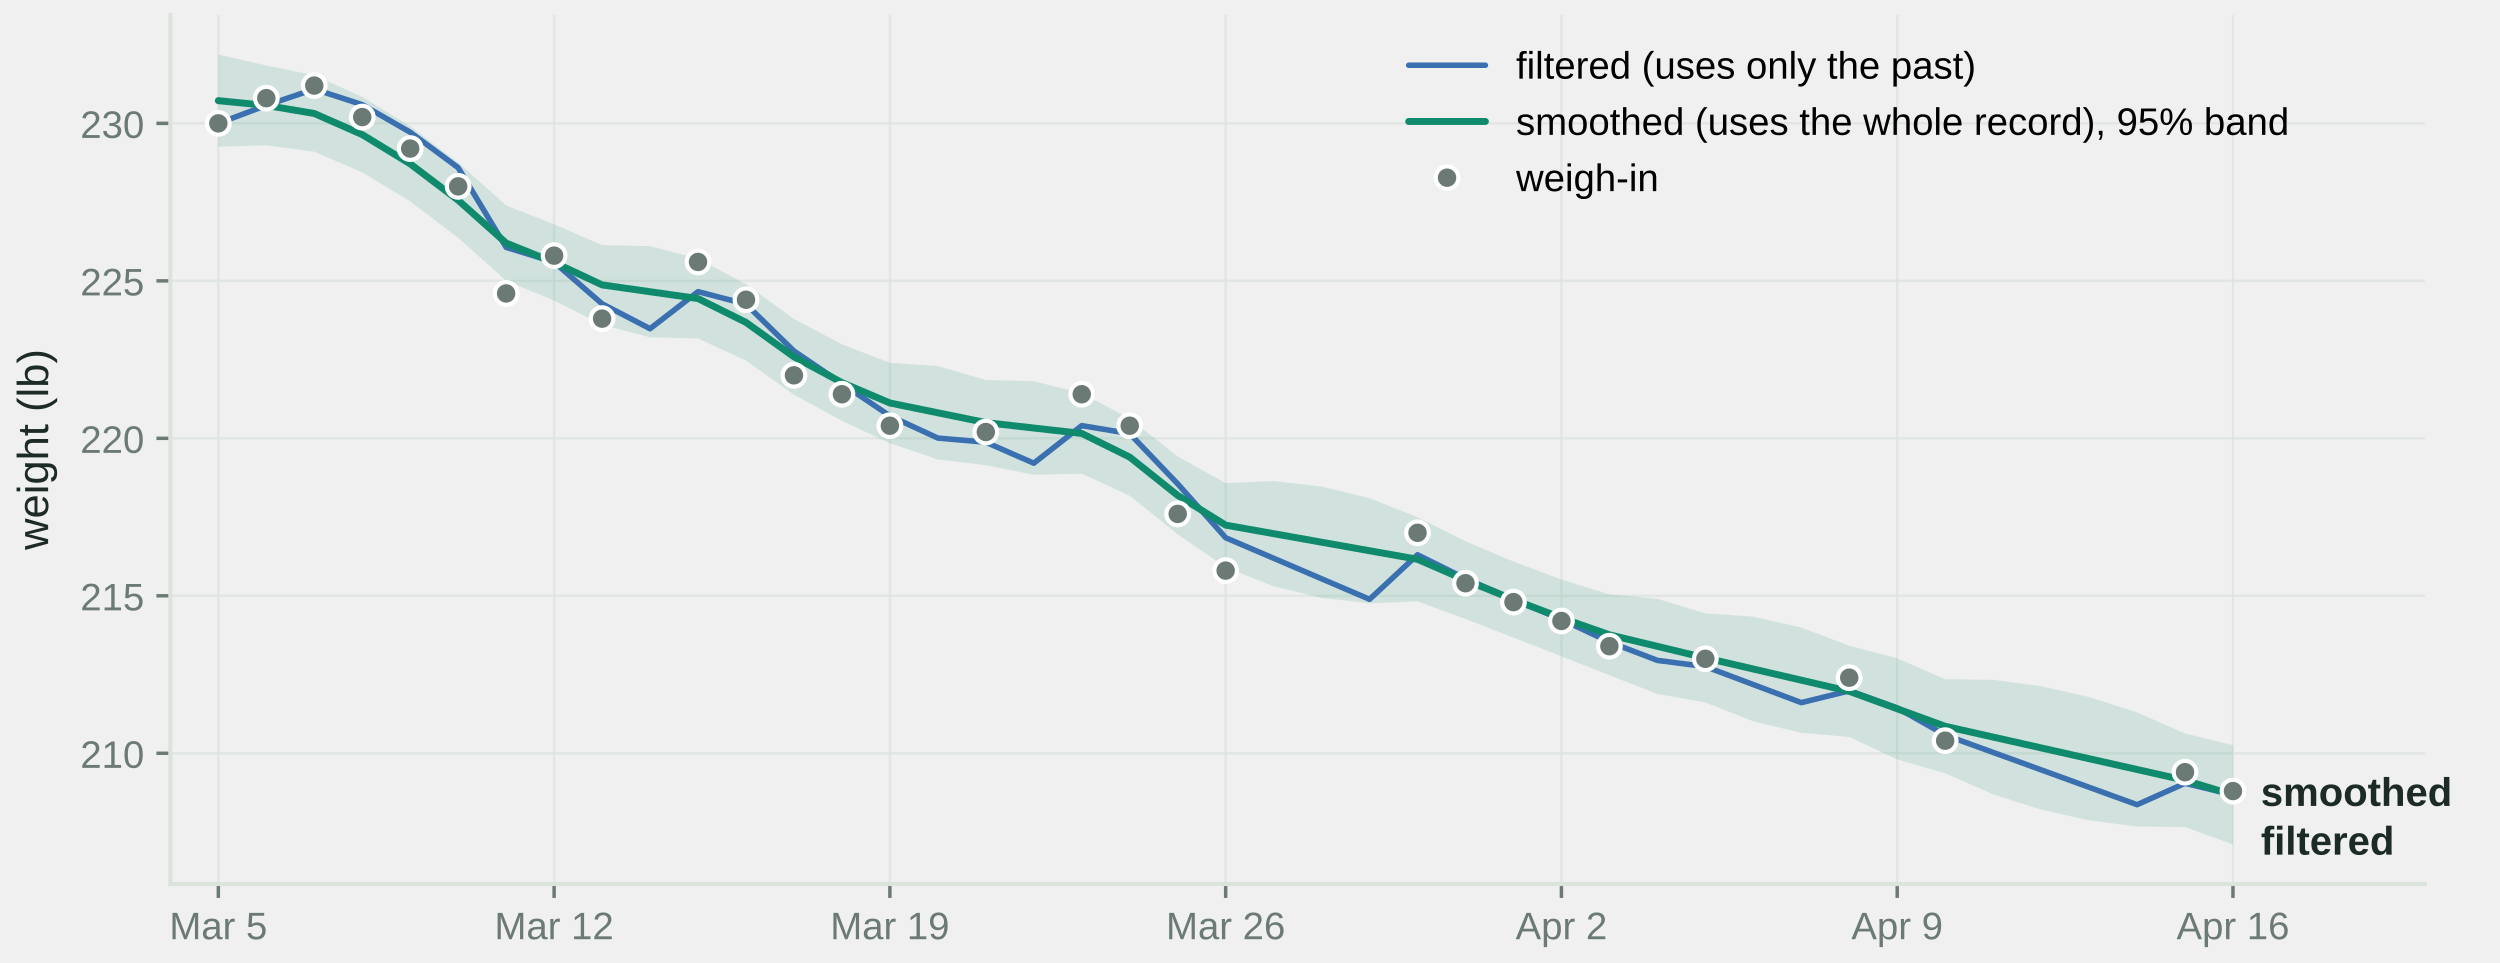
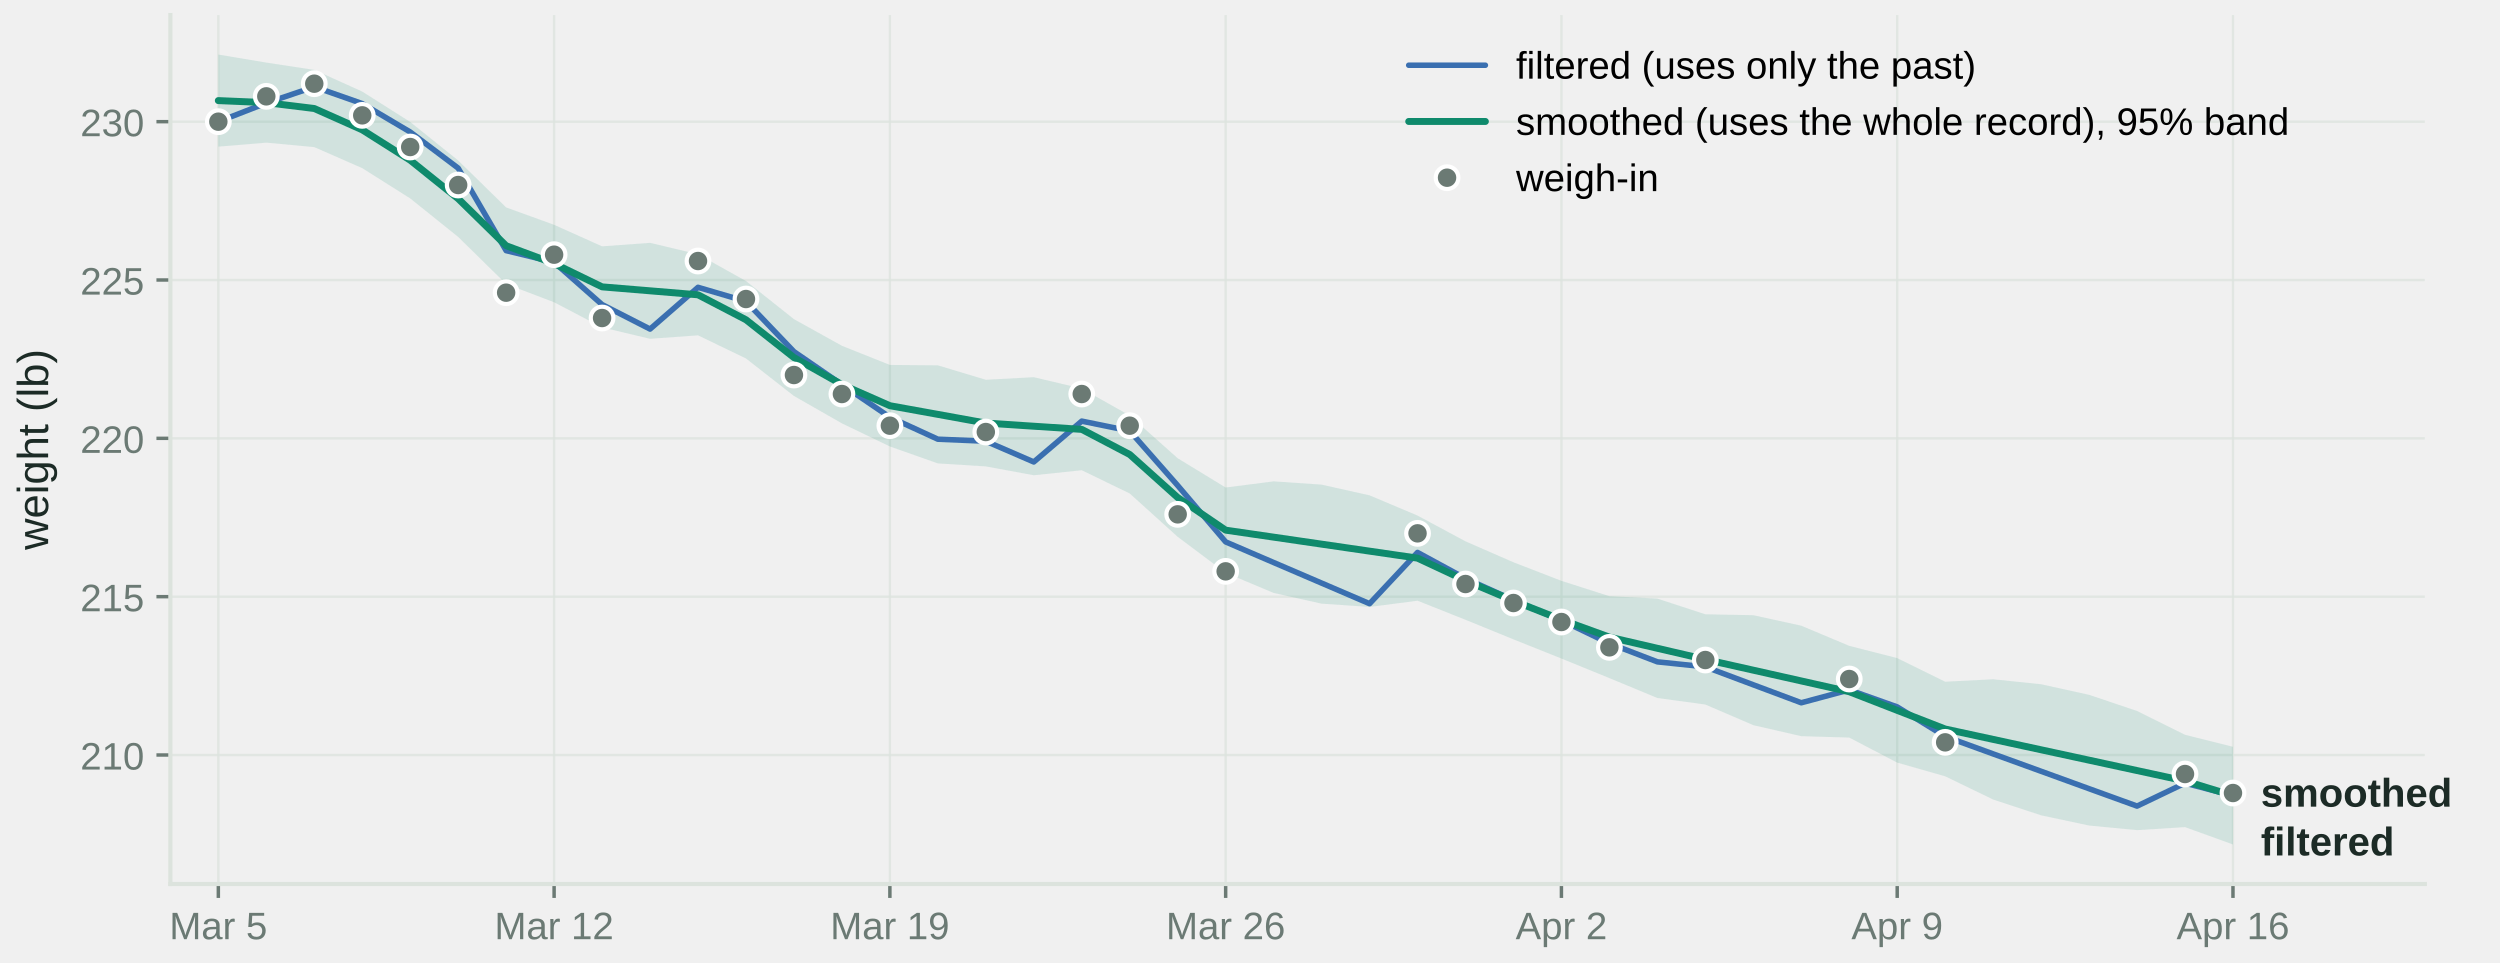
<svg xmlns="http://www.w3.org/2000/svg" xmlns:xlink="http://www.w3.org/1999/xlink" width="717.771pt" height="276.266pt" viewBox="0 0 717.771 276.266" version="1.1">
  <defs>
    <style type="text/css">*{stroke-linejoin: round; stroke-linecap: butt}</style>
  </defs>
  <g id="figure_1">
    <g id="patch_1">
      <path d="M 0 276.266  L 717.771 276.266  L 717.771 0  L 0 0  L 0 276.266  z " style="fill: none" />
    </g>
    <g id="axes_1">
      <g id="patch_2">
        <path d="M 48.914 253.8  L 696.194 253.8  L 696.194 4.32  L 48.914 4.32  L 48.914 253.8  z " style="fill: none" />
      </g>
      <g id="matplotlib.axis_1">
        <g id="xtick_1">
          <g id="line2d_1">
-             <path d="M 62.686 253.8  L 62.686 4.32  " clip-path="url(#p28288c36af)" style="fill: none; stroke: #dce3dd; stroke-opacity: 0.75; stroke-width: 0.7; stroke-linecap: round" />
+             <path d="M 62.686 253.8  L 62.686 4.32  " clip-path="url(#p60db38ca2d)" style="fill: none; stroke: #dce3dd; stroke-opacity: 0.75; stroke-width: 0.7; stroke-linecap: round" />
          </g>
          <g id="line2d_2">
            <defs>
-               <path id="m2ade54ee68" d="M 0 0  L 0 4  " style="stroke: #6b7a74" />
+               <path id="mb24ef703eb" d="M 0 0  L 0 4  " style="stroke: #6b7a74" />
            </defs>
            <g>
-               <use xlink:href="#m2ade54ee68" x="62.686" y="253.8" style="fill: #6b7a74; stroke: #6b7a74" />
+               <use xlink:href="#mb24ef703eb" x="62.686" y="253.8" style="fill: #6b7a74; stroke: #6b7a74" />
            </g>
          </g>
          <g id="text_1">
            <text style="font-size: 11px; font-family: 'Source Sans Pro', 'Source Sans 3', 'Helvetica Neue', 'Arial', 'DejaVu Sans', sans-serif; text-anchor: middle; fill: #6b7a74" x="62.686" y="269.658" transform="rotate(-0 62.68582 269.6583)">Mar 5</text>
          </g>
        </g>
        <g id="xtick_2">
          <g id="line2d_3">
-             <path d="M 159.089 253.8  L 159.089 4.32  " clip-path="url(#p28288c36af)" style="fill: none; stroke: #dce3dd; stroke-opacity: 0.75; stroke-width: 0.7; stroke-linecap: round" />
+             <path d="M 159.089 253.8  L 159.089 4.32  " clip-path="url(#p60db38ca2d)" style="fill: none; stroke: #dce3dd; stroke-opacity: 0.75; stroke-width: 0.7; stroke-linecap: round" />
          </g>
          <g id="line2d_4">
            <g>
-               <use xlink:href="#m2ade54ee68" x="159.089" y="253.8" style="fill: #6b7a74; stroke: #6b7a74" />
+               <use xlink:href="#mb24ef703eb" x="159.089" y="253.8" style="fill: #6b7a74; stroke: #6b7a74" />
            </g>
          </g>
          <g id="text_2">
            <text style="font-size: 11px; font-family: 'Source Sans Pro', 'Source Sans 3', 'Helvetica Neue', 'Arial', 'DejaVu Sans', sans-serif; text-anchor: middle; fill: #6b7a74" x="159.089" y="269.658" transform="rotate(-0 159.0892 269.6583)">Mar 12</text>
          </g>
        </g>
        <g id="xtick_3">
          <g id="line2d_5">
-             <path d="M 255.493 253.8  L 255.493 4.32  " clip-path="url(#p28288c36af)" style="fill: none; stroke: #dce3dd; stroke-opacity: 0.75; stroke-width: 0.7; stroke-linecap: round" />
+             <path d="M 255.493 253.8  L 255.493 4.32  " clip-path="url(#p60db38ca2d)" style="fill: none; stroke: #dce3dd; stroke-opacity: 0.75; stroke-width: 0.7; stroke-linecap: round" />
          </g>
          <g id="line2d_6">
            <g>
-               <use xlink:href="#m2ade54ee68" x="255.493" y="253.8" style="fill: #6b7a74; stroke: #6b7a74" />
+               <use xlink:href="#mb24ef703eb" x="255.493" y="253.8" style="fill: #6b7a74; stroke: #6b7a74" />
            </g>
          </g>
          <g id="text_3">
            <text style="font-size: 11px; font-family: 'Source Sans Pro', 'Source Sans 3', 'Helvetica Neue', 'Arial', 'DejaVu Sans', sans-serif; text-anchor: middle; fill: #6b7a74" x="255.493" y="269.658" transform="rotate(-0 255.4926 269.6583)">Mar 19</text>
          </g>
        </g>
        <g id="xtick_4">
          <g id="line2d_7">
-             <path d="M 351.896 253.8  L 351.896 4.32  " clip-path="url(#p28288c36af)" style="fill: none; stroke: #dce3dd; stroke-opacity: 0.75; stroke-width: 0.7; stroke-linecap: round" />
+             <path d="M 351.896 253.8  L 351.896 4.32  " clip-path="url(#p60db38ca2d)" style="fill: none; stroke: #dce3dd; stroke-opacity: 0.75; stroke-width: 0.7; stroke-linecap: round" />
          </g>
          <g id="line2d_8">
            <g>
-               <use xlink:href="#m2ade54ee68" x="351.896" y="253.8" style="fill: #6b7a74; stroke: #6b7a74" />
+               <use xlink:href="#mb24ef703eb" x="351.896" y="253.8" style="fill: #6b7a74; stroke: #6b7a74" />
            </g>
          </g>
          <g id="text_4">
            <text style="font-size: 11px; font-family: 'Source Sans Pro', 'Source Sans 3', 'Helvetica Neue', 'Arial', 'DejaVu Sans', sans-serif; text-anchor: middle; fill: #6b7a74" x="351.896" y="269.658" transform="rotate(-0 351.896 269.6583)">Mar 26</text>
          </g>
        </g>
        <g id="xtick_5">
          <g id="line2d_9">
-             <path d="M 448.299 253.8  L 448.299 4.32  " clip-path="url(#p28288c36af)" style="fill: none; stroke: #dce3dd; stroke-opacity: 0.75; stroke-width: 0.7; stroke-linecap: round" />
+             <path d="M 448.299 253.8  L 448.299 4.32  " clip-path="url(#p60db38ca2d)" style="fill: none; stroke: #dce3dd; stroke-opacity: 0.75; stroke-width: 0.7; stroke-linecap: round" />
          </g>
          <g id="line2d_10">
            <g>
-               <use xlink:href="#m2ade54ee68" x="448.299" y="253.8" style="fill: #6b7a74; stroke: #6b7a74" />
+               <use xlink:href="#mb24ef703eb" x="448.299" y="253.8" style="fill: #6b7a74; stroke: #6b7a74" />
            </g>
          </g>
          <g id="text_5">
            <text style="font-size: 11px; font-family: 'Source Sans Pro', 'Source Sans 3', 'Helvetica Neue', 'Arial', 'DejaVu Sans', sans-serif; text-anchor: middle; fill: #6b7a74" x="448.299" y="269.658" transform="rotate(-0 448.2994 269.6583)">Apr 2</text>
          </g>
        </g>
        <g id="xtick_6">
          <g id="line2d_11">
-             <path d="M 544.703 253.8  L 544.703 4.32  " clip-path="url(#p28288c36af)" style="fill: none; stroke: #dce3dd; stroke-opacity: 0.75; stroke-width: 0.7; stroke-linecap: round" />
+             <path d="M 544.703 253.8  L 544.703 4.32  " clip-path="url(#p60db38ca2d)" style="fill: none; stroke: #dce3dd; stroke-opacity: 0.75; stroke-width: 0.7; stroke-linecap: round" />
          </g>
          <g id="line2d_12">
            <g>
-               <use xlink:href="#m2ade54ee68" x="544.703" y="253.8" style="fill: #6b7a74; stroke: #6b7a74" />
+               <use xlink:href="#mb24ef703eb" x="544.703" y="253.8" style="fill: #6b7a74; stroke: #6b7a74" />
            </g>
          </g>
          <g id="text_6">
            <text style="font-size: 11px; font-family: 'Source Sans Pro', 'Source Sans 3', 'Helvetica Neue', 'Arial', 'DejaVu Sans', sans-serif; text-anchor: middle; fill: #6b7a74" x="544.703" y="269.658" transform="rotate(-0 544.7028 269.6583)">Apr 9</text>
          </g>
        </g>
        <g id="xtick_7">
          <g id="line2d_13">
-             <path d="M 641.106 253.8  L 641.106 4.32  " clip-path="url(#p28288c36af)" style="fill: none; stroke: #dce3dd; stroke-opacity: 0.75; stroke-width: 0.7; stroke-linecap: round" />
+             <path d="M 641.106 253.8  L 641.106 4.32  " clip-path="url(#p60db38ca2d)" style="fill: none; stroke: #dce3dd; stroke-opacity: 0.75; stroke-width: 0.7; stroke-linecap: round" />
          </g>
          <g id="line2d_14">
            <g>
-               <use xlink:href="#m2ade54ee68" x="641.106" y="253.8" style="fill: #6b7a74; stroke: #6b7a74" />
+               <use xlink:href="#mb24ef703eb" x="641.106" y="253.8" style="fill: #6b7a74; stroke: #6b7a74" />
            </g>
          </g>
          <g id="text_7">
            <text style="font-size: 11px; font-family: 'Source Sans Pro', 'Source Sans 3', 'Helvetica Neue', 'Arial', 'DejaVu Sans', sans-serif; text-anchor: middle; fill: #6b7a74" x="641.106" y="269.658" transform="rotate(-0 641.1062 269.6583)">Apr 16</text>
          </g>
        </g>
      </g>
      <g id="matplotlib.axis_2">
        <g id="ytick_1">
          <g id="line2d_15">
-             <path d="M 48.914 216.274  L 696.194 216.274  " clip-path="url(#p28288c36af)" style="fill: none; stroke: #dce3dd; stroke-opacity: 0.75; stroke-width: 0.7; stroke-linecap: round" />
+             <path d="M 48.914 216.771  L 696.194 216.771  " clip-path="url(#p60db38ca2d)" style="fill: none; stroke: #dce3dd; stroke-opacity: 0.75; stroke-width: 0.7; stroke-linecap: round" />
          </g>
          <g id="line2d_16">
            <defs>
-               <path id="m183fed97b4" d="M 0 0  L -4 0  " style="stroke: #6b7a74" />
+               <path id="ma3f1eb8631" d="M 0 0  L -4 0  " style="stroke: #6b7a74" />
            </defs>
            <g>
-               <use xlink:href="#m183fed97b4" x="48.914" y="216.274" style="fill: #6b7a74; stroke: #6b7a74" />
+               <use xlink:href="#ma3f1eb8631" x="48.914" y="216.771" style="fill: #6b7a74; stroke: #6b7a74" />
            </g>
          </g>
          <g id="text_8">
-             <text style="font-size: 11px; font-family: 'Source Sans Pro', 'Source Sans 3', 'Helvetica Neue', 'Arial', 'DejaVu Sans', sans-serif; text-anchor: end; fill: #6b7a74" x="41.414" y="220.453" transform="rotate(-0 41.41391 220.4529)">210</text>
+             <text style="font-size: 11px; font-family: 'Source Sans Pro', 'Source Sans 3', 'Helvetica Neue', 'Arial', 'DejaVu Sans', sans-serif; text-anchor: end; fill: #6b7a74" x="41.414" y="220.95" transform="rotate(-0 41.41391 220.9504)">210</text>
          </g>
        </g>
        <g id="ytick_2">
          <g id="line2d_17">
-             <path d="M 48.914 171.06  L 696.194 171.06  " clip-path="url(#p28288c36af)" style="fill: none; stroke: #dce3dd; stroke-opacity: 0.75; stroke-width: 0.7; stroke-linecap: round" />
+             <path d="M 48.914 171.313  L 696.194 171.313  " clip-path="url(#p60db38ca2d)" style="fill: none; stroke: #dce3dd; stroke-opacity: 0.75; stroke-width: 0.7; stroke-linecap: round" />
          </g>
          <g id="line2d_18">
            <g>
-               <use xlink:href="#m183fed97b4" x="48.914" y="171.06" style="fill: #6b7a74; stroke: #6b7a74" />
+               <use xlink:href="#ma3f1eb8631" x="48.914" y="171.313" style="fill: #6b7a74; stroke: #6b7a74" />
            </g>
          </g>
          <g id="text_9">
-             <text style="font-size: 11px; font-family: 'Source Sans Pro', 'Source Sans 3', 'Helvetica Neue', 'Arial', 'DejaVu Sans', sans-serif; text-anchor: end; fill: #6b7a74" x="41.414" y="175.239" transform="rotate(-0 41.41391 175.2393)">215</text>
+             <text style="font-size: 11px; font-family: 'Source Sans Pro', 'Source Sans 3', 'Helvetica Neue', 'Arial', 'DejaVu Sans', sans-serif; text-anchor: end; fill: #6b7a74" x="41.414" y="175.492" transform="rotate(-0 41.41391 175.4919)">215</text>
          </g>
        </g>
        <g id="ytick_3">
          <g id="line2d_19">
-             <path d="M 48.914 125.847  L 696.194 125.847  " clip-path="url(#p28288c36af)" style="fill: none; stroke: #dce3dd; stroke-opacity: 0.75; stroke-width: 0.7; stroke-linecap: round" />
+             <path d="M 48.914 125.854  L 696.194 125.854  " clip-path="url(#p60db38ca2d)" style="fill: none; stroke: #dce3dd; stroke-opacity: 0.75; stroke-width: 0.7; stroke-linecap: round" />
          </g>
          <g id="line2d_20">
            <g>
-               <use xlink:href="#m183fed97b4" x="48.914" y="125.847" style="fill: #6b7a74; stroke: #6b7a74" />
+               <use xlink:href="#ma3f1eb8631" x="48.914" y="125.854" style="fill: #6b7a74; stroke: #6b7a74" />
            </g>
          </g>
          <g id="text_10">
-             <text style="font-size: 11px; font-family: 'Source Sans Pro', 'Source Sans 3', 'Helvetica Neue', 'Arial', 'DejaVu Sans', sans-serif; text-anchor: end; fill: #6b7a74" x="41.414" y="130.026" transform="rotate(-0 41.41391 130.0257)">220</text>
+             <text style="font-size: 11px; font-family: 'Source Sans Pro', 'Source Sans 3', 'Helvetica Neue', 'Arial', 'DejaVu Sans', sans-serif; text-anchor: end; fill: #6b7a74" x="41.414" y="130.033" transform="rotate(-0 41.41391 130.0334)">220</text>
          </g>
        </g>
        <g id="ytick_4">
          <g id="line2d_21">
-             <path d="M 48.914 80.633  L 696.194 80.633  " clip-path="url(#p28288c36af)" style="fill: none; stroke: #dce3dd; stroke-opacity: 0.75; stroke-width: 0.7; stroke-linecap: round" />
+             <path d="M 48.914 80.396  L 696.194 80.396  " clip-path="url(#p60db38ca2d)" style="fill: none; stroke: #dce3dd; stroke-opacity: 0.75; stroke-width: 0.7; stroke-linecap: round" />
          </g>
          <g id="line2d_22">
            <g>
-               <use xlink:href="#m183fed97b4" x="48.914" y="80.633" style="fill: #6b7a74; stroke: #6b7a74" />
+               <use xlink:href="#ma3f1eb8631" x="48.914" y="80.396" style="fill: #6b7a74; stroke: #6b7a74" />
            </g>
          </g>
          <g id="text_11">
-             <text style="font-size: 11px; font-family: 'Source Sans Pro', 'Source Sans 3', 'Helvetica Neue', 'Arial', 'DejaVu Sans', sans-serif; text-anchor: end; fill: #6b7a74" x="41.414" y="84.812" transform="rotate(-0 41.41391 84.81214)">225</text>
+             <text style="font-size: 11px; font-family: 'Source Sans Pro', 'Source Sans 3', 'Helvetica Neue', 'Arial', 'DejaVu Sans', sans-serif; text-anchor: end; fill: #6b7a74" x="41.414" y="84.575" transform="rotate(-0 41.41391 84.57493)">225</text>
          </g>
        </g>
        <g id="ytick_5">
          <g id="line2d_23">
-             <path d="M 48.914 35.419  L 696.194 35.419  " clip-path="url(#p28288c36af)" style="fill: none; stroke: #dce3dd; stroke-opacity: 0.75; stroke-width: 0.7; stroke-linecap: round" />
+             <path d="M 48.914 34.937  L 696.194 34.937  " clip-path="url(#p60db38ca2d)" style="fill: none; stroke: #dce3dd; stroke-opacity: 0.75; stroke-width: 0.7; stroke-linecap: round" />
          </g>
          <g id="line2d_24">
            <g>
-               <use xlink:href="#m183fed97b4" x="48.914" y="35.419" style="fill: #6b7a74; stroke: #6b7a74" />
+               <use xlink:href="#ma3f1eb8631" x="48.914" y="34.937" style="fill: #6b7a74; stroke: #6b7a74" />
            </g>
          </g>
          <g id="text_12">
-             <text style="font-size: 11px; font-family: 'Source Sans Pro', 'Source Sans 3', 'Helvetica Neue', 'Arial', 'DejaVu Sans', sans-serif; text-anchor: end; fill: #6b7a74" x="41.414" y="39.599" transform="rotate(-0 41.41391 39.59856)">230</text>
+             <text style="font-size: 11px; font-family: 'Source Sans Pro', 'Source Sans 3', 'Helvetica Neue', 'Arial', 'DejaVu Sans', sans-serif; text-anchor: end; fill: #6b7a74" x="41.414" y="39.116" transform="rotate(-0 41.41391 39.11645)">230</text>
          </g>
        </g>
        <g id="text_13">
          <text style="font-size: 12.5px; font-family: 'Source Sans Pro', 'Source Sans 3', 'Helvetica Neue', 'Arial', 'DejaVu Sans', sans-serif; text-anchor: middle; fill: #1c2b26" x="13.818" y="129.06" transform="rotate(-90 13.81805 129.06)">weight (lb)</text>
        </g>
      </g>
      <g id="FillBetweenPolyCollection_1">
        <defs>
-           <path id="m5430c8a423" d="M 62.686 -260.606  L 62.686 -234.127  L 76.458 -234.534  L 90.23 -232.706  L 104.002 -226.789  L 117.773 -218.424  L 131.545 -207.989  L 145.317 -195.655  L 159.089 -189.97  L 172.861 -183.035  L 186.633 -179.406  L 200.405 -179.092  L 214.177 -172.726  L 227.949 -162.94  L 241.721 -155.427  L 255.493 -149.027  L 269.265 -144.327  L 283.036 -142.702  L 296.808 -139.942  L 310.58 -140.256  L 324.352 -133.944  L 338.124 -122.841  L 351.896 -113.41  L 365.668 -107.929  L 379.44 -104.601  L 393.212 -103.036  L 406.984 -103.616  L 420.756 -98.543  L 434.528 -93.176  L 448.299 -87.834  L 462.071 -82.402  L 475.843 -77.027  L 489.615 -74.577  L 503.387 -69.152  L 517.159 -65.862  L 530.931 -64.681  L 544.703 -58.245  L 558.475 -54.219  L 572.247 -48.193  L 586.019 -43.815  L 599.791 -40.731  L 613.562 -38.941  L 627.334 -38.799  L 641.106 -33.806  L 641.106 -62.306  L 641.106 -62.306  L 627.334 -65.668  L 613.562 -71.73  L 599.791 -76.143  L 586.019 -79.262  L 572.247 -81.088  L 558.475 -81.265  L 544.703 -87.276  L 530.931 -90.877  L 517.159 -96.099  L 503.387 -99.211  L 489.615 -100.17  L 475.843 -104.357  L 462.071 -105.62  L 448.299 -109.882  L 434.528 -115.047  L 420.756 -120.839  L 406.984 -127.756  L 393.212 -133.237  L 379.44 -136.574  L 365.668 -138.165  L 351.896 -137.585  L 338.124 -145.209  L 324.352 -156.098  L 310.58 -163.368  L 296.808 -166.811  L 283.036 -167.161  L 269.265 -171.161  L 255.493 -172.103  L 241.721 -177.405  L 227.949 -184.704  L 214.177 -194.668  L 200.405 -201.991  L 186.633 -205.602  L 172.861 -205.898  L 159.089 -211.876  L 145.317 -217.313  L 131.545 -229.576  L 117.773 -240.011  L 104.002 -248.447  L 90.23 -254.648  L 76.458 -257.468  L 62.686 -260.606  z " />
+           <path id="mad952881ad" d="M 62.686 -260.606  L 62.686 -234.161  L 76.458 -235.308  L 90.23 -234.027  L 104.002 -227.988  L 117.773 -219.296  L 131.545 -208.241  L 145.317 -194.722  L 159.089 -189.478  L 172.861 -182.27  L 186.633 -178.995  L 200.405 -179.988  L 214.177 -173.341  L 227.949 -162.574  L 241.721 -154.712  L 255.493 -148.078  L 269.265 -143.217  L 283.036 -142.356  L 296.808 -139.816  L 310.58 -141.259  L 324.352 -134.584  L 338.124 -122.139  L 351.896 -111.813  L 365.668 -106.026  L 379.44 -102.947  L 393.212 -102.007  L 406.984 -103.793  L 420.756 -98.319  L 434.528 -92.696  L 448.299 -87.188  L 462.071 -81.573  L 475.843 -75.86  L 489.615 -73.988  L 503.387 -68.063  L 517.159 -64.901  L 530.931 -64.5  L 544.703 -57.31  L 558.475 -53.38  L 572.247 -46.71  L 586.019 -42.177  L 599.791 -39.249  L 613.562 -37.924  L 627.334 -38.791  L 641.106 -33.806  L 641.106 -61.854  L 641.106 -61.854  L 627.334 -65.306  L 613.562 -72.138  L 599.791 -76.777  L 586.019 -79.812  L 572.247 -81.244  L 558.475 -80.538  L 544.703 -87.318  L 530.931 -90.838  L 517.159 -96.62  L 503.387 -99.64  L 489.615 -99.897  L 475.843 -104.407  L 462.071 -105.095  L 448.299 -109.499  L 434.528 -114.828  L 420.756 -120.843  L 406.984 -128.242  L 393.212 -134.047  L 379.44 -137.125  L 365.668 -138.066  L 351.896 -136.297  L 338.124 -144.699  L 324.352 -156.966  L 310.58 -164.71  L 296.808 -167.971  L 283.036 -167.232  L 269.265 -171.372  L 255.493 -171.493  L 241.721 -176.987  L 227.949 -184.635  L 214.177 -195.58  L 200.405 -203.261  L 186.633 -206.545  L 172.861 -205.543  L 159.089 -211.717  L 145.317 -216.711  L 131.545 -230.195  L 117.773 -241.25  L 104.002 -249.978  L 90.23 -256.195  L 76.458 -258.296  L 62.686 -260.606  z " />
        </defs>
-         <g clip-path="url(#p28288c36af)">
-           <use xlink:href="#m5430c8a423" x="0" y="276.266" style="fill: #0f8a6c; fill-opacity: 0.14" />
+         <g clip-path="url(#p60db38ca2d)">
+           <use xlink:href="#mad952881ad" x="0" y="276.266" style="fill: #0f8a6c; fill-opacity: 0.14" />
        </g>
      </g>
      <g id="patch_3">
        <path d="M 48.914 253.8  L 48.914 4.32  " style="fill: none; stroke: #dce3dd; stroke-width: 1.2; stroke-linejoin: miter; stroke-linecap: square" />
      </g>
      <g id="patch_4">
        <path d="M 48.914 253.8  L 696.194 253.8  " style="fill: none; stroke: #dce3dd; stroke-width: 1.2; stroke-linejoin: miter; stroke-linecap: square" />
      </g>
      <g id="line2d_25">
-         <path d="M 62.686 35.419  L 76.458 30.238  L 90.23 25.581  L 104.002 30.057  L 117.773 37.969  L 131.545 48.152  L 145.317 71.021  L 159.089 75.262  L 172.861 87.225  L 186.633 94.369  L 200.405 83.735  L 214.177 87.325  L 227.949 100.78  L 241.721 110.13  L 255.493 119.417  L 269.265 125.774  L 283.036 126.968  L 296.808 132.99  L 310.58 122.202  L 324.352 124.499  L 338.124 138.913  L 351.896 154.394  L 365.668 160.281  L 379.44 166.177  L 393.212 172.064  L 406.984 159.278  L 420.756 166.123  L 434.528 172.127  L 448.299 177.833  L 462.071 184.326  L 475.843 189.607  L 489.615 191.379  L 503.387 196.552  L 517.159 201.724  L 530.931 198.342  L 544.703 203.252  L 558.475 211.038  L 572.247 216.03  L 586.019 221.03  L 599.791 226.031  L 613.562 231.031  L 627.334 224.891  L 641.106 228.21  " clip-path="url(#p28288c36af)" style="fill: none; stroke: #3a6fb0; stroke-width: 1.6; stroke-linecap: round" />
+         <path d="M 62.686 34.937  L 76.458 29.582  L 90.23 24.918  L 104.002 29.746  L 117.773 37.901  L 131.545 48.275  L 145.317 71.959  L 159.089 75.295  L 172.861 87.442  L 186.633 94.479  L 200.405 82.496  L 214.177 86.533  L 227.949 100.961  L 241.721 110.426  L 255.493 119.781  L 269.265 126.1  L 283.036 126.673  L 296.808 132.628  L 310.58 120.908  L 324.352 123.718  L 338.124 139.392  L 351.896 155.584  L 365.668 161.503  L 379.44 167.412  L 393.212 173.322  L 406.984 158.612  L 420.756 166.085  L 434.528 172.313  L 448.299 178.113  L 462.071 184.741  L 475.843 190.023  L 489.615 191.46  L 503.387 196.615  L 517.159 201.77  L 530.931 198.07  L 544.703 202.961  L 558.475 211.453  L 572.247 216.453  L 586.019 221.444  L 599.791 226.445  L 613.562 231.436  L 627.334 224.845  L 641.106 228.436  " clip-path="url(#p60db38ca2d)" style="fill: none; stroke: #3a6fb0; stroke-width: 1.6; stroke-linecap: round" />
      </g>
      <g id="line2d_26">
-         <path d="M 62.686 28.9  L 76.458 30.265  L 90.23 32.589  L 104.002 38.648  L 117.773 47.048  L 131.545 57.484  L 145.317 69.782  L 159.089 75.343  L 172.861 81.8  L 186.633 83.762  L 200.405 85.724  L 214.177 92.569  L 227.949 102.444  L 241.721 109.85  L 255.493 115.701  L 269.265 118.522  L 283.036 121.334  L 296.808 122.89  L 310.58 124.454  L 324.352 131.245  L 338.124 142.241  L 351.896 150.768  L 365.668 153.219  L 379.44 155.679  L 393.212 158.129  L 406.984 160.58  L 420.756 166.575  L 434.528 172.154  L 448.299 177.408  L 462.071 182.255  L 475.843 185.574  L 489.615 188.892  L 503.387 192.084  L 517.159 195.286  L 530.931 198.487  L 544.703 203.505  L 558.475 208.524  L 572.247 211.626  L 586.019 214.727  L 599.791 217.829  L 613.562 220.931  L 627.334 224.032  L 641.106 228.21  " clip-path="url(#p28288c36af)" style="fill: none; stroke: #0f8a6c; stroke-width: 2; stroke-linecap: round" />
+         <path d="M 62.686 28.882  L 76.458 29.464  L 90.23 31.155  L 104.002 37.283  L 117.773 45.993  L 131.545 57.048  L 145.317 70.549  L 159.089 75.668  L 172.861 82.36  L 186.633 83.496  L 200.405 84.642  L 214.177 91.806  L 227.949 102.661  L 241.721 110.417  L 255.493 116.481  L 269.265 118.972  L 283.036 121.472  L 296.808 122.372  L 310.58 123.281  L 324.352 130.491  L 338.124 142.847  L 351.896 152.211  L 365.668 154.22  L 379.44 156.23  L 393.212 158.239  L 406.984 160.248  L 420.756 166.685  L 434.528 172.504  L 448.299 177.922  L 462.071 182.932  L 475.843 186.132  L 489.615 189.323  L 503.387 192.415  L 517.159 195.506  L 530.931 198.597  L 544.703 203.952  L 558.475 209.307  L 572.247 212.289  L 586.019 215.271  L 599.791 218.253  L 613.562 221.235  L 627.334 224.217  L 641.106 228.436  " clip-path="url(#p60db38ca2d)" style="fill: none; stroke: #0f8a6c; stroke-width: 2; stroke-linecap: round" />
      </g>
      <g id="text_14">
-         <text style="font-weight: 700; font-size: 11.5px; font-family: 'Source Sans Pro', 'Source Sans 3', 'Helvetica Neue', 'Arial', 'DejaVu Sans', sans-serif; text-anchor: start; fill: #1c2b26" x="649.106" y="231.383" transform="rotate(-0 649.1062 231.3834)">smoothed</text>
+         <text style="font-weight: 700; font-size: 11.5px; font-family: 'Source Sans Pro', 'Source Sans 3', 'Helvetica Neue', 'Arial', 'DejaVu Sans', sans-serif; text-anchor: start; fill: #1c2b26" x="649.106" y="231.609" transform="rotate(-0 649.1062 231.6092)">smoothed</text>
      </g>
      <g id="text_15">
-         <text style="font-weight: 700; font-size: 11.5px; font-family: 'Source Sans Pro', 'Source Sans 3', 'Helvetica Neue', 'Arial', 'DejaVu Sans', sans-serif; text-anchor: start; fill: #1c2b26" x="649.106" y="245.383" transform="rotate(-0 649.1062 245.3834)">filtered</text>
+         <text style="font-weight: 700; font-size: 11.5px; font-family: 'Source Sans Pro', 'Source Sans 3', 'Helvetica Neue', 'Arial', 'DejaVu Sans', sans-serif; text-anchor: start; fill: #1c2b26" x="649.106" y="245.609" transform="rotate(-0 649.1062 245.6092)">filtered</text>
      </g>
      <g id="line2d_27">
        <defs>
-           <path id="m03cd6d8f5f" d="M 0 3.25  C 0.862 3.25 1.689 2.908 2.298 2.298  C 2.908 1.689 3.25 0.862 3.25 0  C 3.25 -0.862 2.908 -1.689 2.298 -2.298  C 1.689 -2.908 0.862 -3.25 0 -3.25  C -0.862 -3.25 -1.689 -2.908 -2.298 -2.298  C -2.908 -1.689 -3.25 -0.862 -3.25 0  C -3.25 0.862 -2.908 1.689 -2.298 2.298  C -1.689 2.908 -0.862 3.25 0 3.25  z " style="stroke: #ffffff; stroke-width: 1.2" />
+           <path id="m666f6376d1" d="M 0 3.25  C 0.862 3.25 1.689 2.908 2.298 2.298  C 2.908 1.689 3.25 0.862 3.25 0  C 3.25 -0.862 2.908 -1.689 2.298 -2.298  C 1.689 -2.908 0.862 -3.25 0 -3.25  C -0.862 -3.25 -1.689 -2.908 -2.298 -2.298  C -2.908 -1.689 -3.25 -0.862 -3.25 0  C -3.25 0.862 -2.908 1.689 -2.298 2.298  C -1.689 2.908 -0.862 3.25 0 3.25  z " style="stroke: #ffffff; stroke-width: 1.2" />
        </defs>
-         <g clip-path="url(#p28288c36af)">
-           <use xlink:href="#m03cd6d8f5f" x="62.686" y="35.419" style="fill: #6b7a74; stroke: #ffffff; stroke-width: 1.2" />
-           <use xlink:href="#m03cd6d8f5f" x="76.458" y="28.185" style="fill: #6b7a74; stroke: #ffffff; stroke-width: 1.2" />
-           <use xlink:href="#m03cd6d8f5f" x="90.23" y="24.568" style="fill: #6b7a74; stroke: #ffffff; stroke-width: 1.2" />
-           <use xlink:href="#m03cd6d8f5f" x="104.002" y="33.611" style="fill: #6b7a74; stroke: #ffffff; stroke-width: 1.2" />
-           <use xlink:href="#m03cd6d8f5f" x="117.773" y="42.654" style="fill: #6b7a74; stroke: #ffffff; stroke-width: 1.2" />
-           <use xlink:href="#m03cd6d8f5f" x="131.545" y="53.505" style="fill: #6b7a74; stroke: #ffffff; stroke-width: 1.2" />
-           <use xlink:href="#m03cd6d8f5f" x="145.317" y="84.25" style="fill: #6b7a74; stroke: #ffffff; stroke-width: 1.2" />
-           <use xlink:href="#m03cd6d8f5f" x="159.089" y="73.399" style="fill: #6b7a74; stroke: #ffffff; stroke-width: 1.2" />
-           <use xlink:href="#m03cd6d8f5f" x="172.861" y="91.484" style="fill: #6b7a74; stroke: #ffffff; stroke-width: 1.2" />
-           <use xlink:href="#m03cd6d8f5f" x="200.405" y="75.207" style="fill: #6b7a74; stroke: #ffffff; stroke-width: 1.2" />
-           <use xlink:href="#m03cd6d8f5f" x="214.177" y="86.059" style="fill: #6b7a74; stroke: #ffffff; stroke-width: 1.2" />
-           <use xlink:href="#m03cd6d8f5f" x="227.949" y="107.761" style="fill: #6b7a74; stroke: #ffffff; stroke-width: 1.2" />
-           <use xlink:href="#m03cd6d8f5f" x="241.721" y="113.187" style="fill: #6b7a74; stroke: #ffffff; stroke-width: 1.2" />
-           <use xlink:href="#m03cd6d8f5f" x="255.493" y="122.229" style="fill: #6b7a74; stroke: #ffffff; stroke-width: 1.2" />
-           <use xlink:href="#m03cd6d8f5f" x="283.036" y="124.038" style="fill: #6b7a74; stroke: #ffffff; stroke-width: 1.2" />
-           <use xlink:href="#m03cd6d8f5f" x="310.58" y="113.187" style="fill: #6b7a74; stroke: #ffffff; stroke-width: 1.2" />
-           <use xlink:href="#m03cd6d8f5f" x="324.352" y="122.229" style="fill: #6b7a74; stroke: #ffffff; stroke-width: 1.2" />
-           <use xlink:href="#m03cd6d8f5f" x="338.124" y="147.549" style="fill: #6b7a74; stroke: #ffffff; stroke-width: 1.2" />
-           <use xlink:href="#m03cd6d8f5f" x="351.896" y="163.826" style="fill: #6b7a74; stroke: #ffffff; stroke-width: 1.2" />
-           <use xlink:href="#m03cd6d8f5f" x="406.984" y="152.975" style="fill: #6b7a74; stroke: #ffffff; stroke-width: 1.2" />
-           <use xlink:href="#m03cd6d8f5f" x="420.756" y="167.443" style="fill: #6b7a74; stroke: #ffffff; stroke-width: 1.2" />
-           <use xlink:href="#m03cd6d8f5f" x="434.528" y="172.869" style="fill: #6b7a74; stroke: #ffffff; stroke-width: 1.2" />
-           <use xlink:href="#m03cd6d8f5f" x="448.299" y="178.294" style="fill: #6b7a74; stroke: #ffffff; stroke-width: 1.2" />
-           <use xlink:href="#m03cd6d8f5f" x="462.071" y="185.529" style="fill: #6b7a74; stroke: #ffffff; stroke-width: 1.2" />
-           <use xlink:href="#m03cd6d8f5f" x="489.615" y="189.146" style="fill: #6b7a74; stroke: #ffffff; stroke-width: 1.2" />
-           <use xlink:href="#m03cd6d8f5f" x="530.931" y="194.571" style="fill: #6b7a74; stroke: #ffffff; stroke-width: 1.2" />
-           <use xlink:href="#m03cd6d8f5f" x="558.475" y="212.657" style="fill: #6b7a74; stroke: #ffffff; stroke-width: 1.2" />
-           <use xlink:href="#m03cd6d8f5f" x="627.334" y="221.699" style="fill: #6b7a74; stroke: #ffffff; stroke-width: 1.2" />
-           <use xlink:href="#m03cd6d8f5f" x="641.106" y="227.125" style="fill: #6b7a74; stroke: #ffffff; stroke-width: 1.2" />
+         <g clip-path="url(#p60db38ca2d)">
+           <use xlink:href="#m666f6376d1" x="62.686" y="34.937" style="fill: #6b7a74; stroke: #ffffff; stroke-width: 1.2" />
+           <use xlink:href="#m666f6376d1" x="76.458" y="27.664" style="fill: #6b7a74; stroke: #ffffff; stroke-width: 1.2" />
+           <use xlink:href="#m666f6376d1" x="90.23" y="24.027" style="fill: #6b7a74; stroke: #ffffff; stroke-width: 1.2" />
+           <use xlink:href="#m666f6376d1" x="104.002" y="33.119" style="fill: #6b7a74; stroke: #ffffff; stroke-width: 1.2" />
+           <use xlink:href="#m666f6376d1" x="117.773" y="42.211" style="fill: #6b7a74; stroke: #ffffff; stroke-width: 1.2" />
+           <use xlink:href="#m666f6376d1" x="131.545" y="53.121" style="fill: #6b7a74; stroke: #ffffff; stroke-width: 1.2" />
+           <use xlink:href="#m666f6376d1" x="145.317" y="84.032" style="fill: #6b7a74; stroke: #ffffff; stroke-width: 1.2" />
+           <use xlink:href="#m666f6376d1" x="159.089" y="73.122" style="fill: #6b7a74; stroke: #ffffff; stroke-width: 1.2" />
+           <use xlink:href="#m666f6376d1" x="172.861" y="91.306" style="fill: #6b7a74; stroke: #ffffff; stroke-width: 1.2" />
+           <use xlink:href="#m666f6376d1" x="200.405" y="74.941" style="fill: #6b7a74; stroke: #ffffff; stroke-width: 1.2" />
+           <use xlink:href="#m666f6376d1" x="214.177" y="85.851" style="fill: #6b7a74; stroke: #ffffff; stroke-width: 1.2" />
+           <use xlink:href="#m666f6376d1" x="227.949" y="107.671" style="fill: #6b7a74; stroke: #ffffff; stroke-width: 1.2" />
+           <use xlink:href="#m666f6376d1" x="241.721" y="113.126" style="fill: #6b7a74; stroke: #ffffff; stroke-width: 1.2" />
+           <use xlink:href="#m666f6376d1" x="255.493" y="122.218" style="fill: #6b7a74; stroke: #ffffff; stroke-width: 1.2" />
+           <use xlink:href="#m666f6376d1" x="283.036" y="124.036" style="fill: #6b7a74; stroke: #ffffff; stroke-width: 1.2" />
+           <use xlink:href="#m666f6376d1" x="310.58" y="113.126" style="fill: #6b7a74; stroke: #ffffff; stroke-width: 1.2" />
+           <use xlink:href="#m666f6376d1" x="324.352" y="122.218" style="fill: #6b7a74; stroke: #ffffff; stroke-width: 1.2" />
+           <use xlink:href="#m666f6376d1" x="338.124" y="147.674" style="fill: #6b7a74; stroke: #ffffff; stroke-width: 1.2" />
+           <use xlink:href="#m666f6376d1" x="351.896" y="164.039" style="fill: #6b7a74; stroke: #ffffff; stroke-width: 1.2" />
+           <use xlink:href="#m666f6376d1" x="406.984" y="153.129" style="fill: #6b7a74; stroke: #ffffff; stroke-width: 1.2" />
+           <use xlink:href="#m666f6376d1" x="420.756" y="167.676" style="fill: #6b7a74; stroke: #ffffff; stroke-width: 1.2" />
+           <use xlink:href="#m666f6376d1" x="434.528" y="173.131" style="fill: #6b7a74; stroke: #ffffff; stroke-width: 1.2" />
+           <use xlink:href="#m666f6376d1" x="448.299" y="178.586" style="fill: #6b7a74; stroke: #ffffff; stroke-width: 1.2" />
+           <use xlink:href="#m666f6376d1" x="462.071" y="185.859" style="fill: #6b7a74; stroke: #ffffff; stroke-width: 1.2" />
+           <use xlink:href="#m666f6376d1" x="489.615" y="189.496" style="fill: #6b7a74; stroke: #ffffff; stroke-width: 1.2" />
+           <use xlink:href="#m666f6376d1" x="530.931" y="194.951" style="fill: #6b7a74; stroke: #ffffff; stroke-width: 1.2" />
+           <use xlink:href="#m666f6376d1" x="558.475" y="213.135" style="fill: #6b7a74; stroke: #ffffff; stroke-width: 1.2" />
+           <use xlink:href="#m666f6376d1" x="627.334" y="222.226" style="fill: #6b7a74; stroke: #ffffff; stroke-width: 1.2" />
+           <use xlink:href="#m666f6376d1" x="641.106" y="227.681" style="fill: #6b7a74; stroke: #ffffff; stroke-width: 1.2" />
        </g>
      </g>
      <g id="legend_1">
        <g id="line2d_28">
          <path d="M 404.46 18.728  L 415.46 18.728  L 426.46 18.728  " style="fill: none; stroke: #3a6fb0; stroke-width: 1.6; stroke-linecap: round" />
        </g>
        <g id="text_16">
          <text style="font-size: 11px; font-family: 'Source Sans Pro', 'Source Sans 3', 'Helvetica Neue', 'Arial', 'DejaVu Sans', sans-serif; text-anchor: start" x="435.26" y="22.578" transform="rotate(-0 435.2602 22.57828)">filtered (uses only the past)</text>
        </g>
        <g id="line2d_29">
          <path d="M 404.46 34.874  L 415.46 34.874  L 426.46 34.874  " style="fill: none; stroke: #0f8a6c; stroke-width: 2; stroke-linecap: round" />
        </g>
        <g id="text_17">
          <text style="font-size: 11px; font-family: 'Source Sans Pro', 'Source Sans 3', 'Helvetica Neue', 'Arial', 'DejaVu Sans', sans-serif; text-anchor: start" x="435.26" y="38.724" transform="rotate(-0 435.2602 38.72422)">smoothed (uses the whole record), 95% band</text>
        </g>
        <g id="line2d_30">
          <g>
-             <use xlink:href="#m03cd6d8f5f" x="415.46" y="51.02" style="fill: #6b7a74; stroke: #ffffff; stroke-width: 1.2" />
+             <use xlink:href="#m666f6376d1" x="415.46" y="51.02" style="fill: #6b7a74; stroke: #ffffff; stroke-width: 1.2" />
          </g>
        </g>
        <g id="text_18">
          <text style="font-size: 11px; font-family: 'Source Sans Pro', 'Source Sans 3', 'Helvetica Neue', 'Arial', 'DejaVu Sans', sans-serif; text-anchor: start" x="435.26" y="54.87" transform="rotate(-0 435.2602 54.87016)">weigh-in</text>
        </g>
      </g>
    </g>
  </g>
  <defs>
-     <clipPath id="p28288c36af">
+     <clipPath id="p60db38ca2d">
      <rect x="48.914" y="4.32" width="647.28" height="249.48" />
    </clipPath>
  </defs>
</svg>
